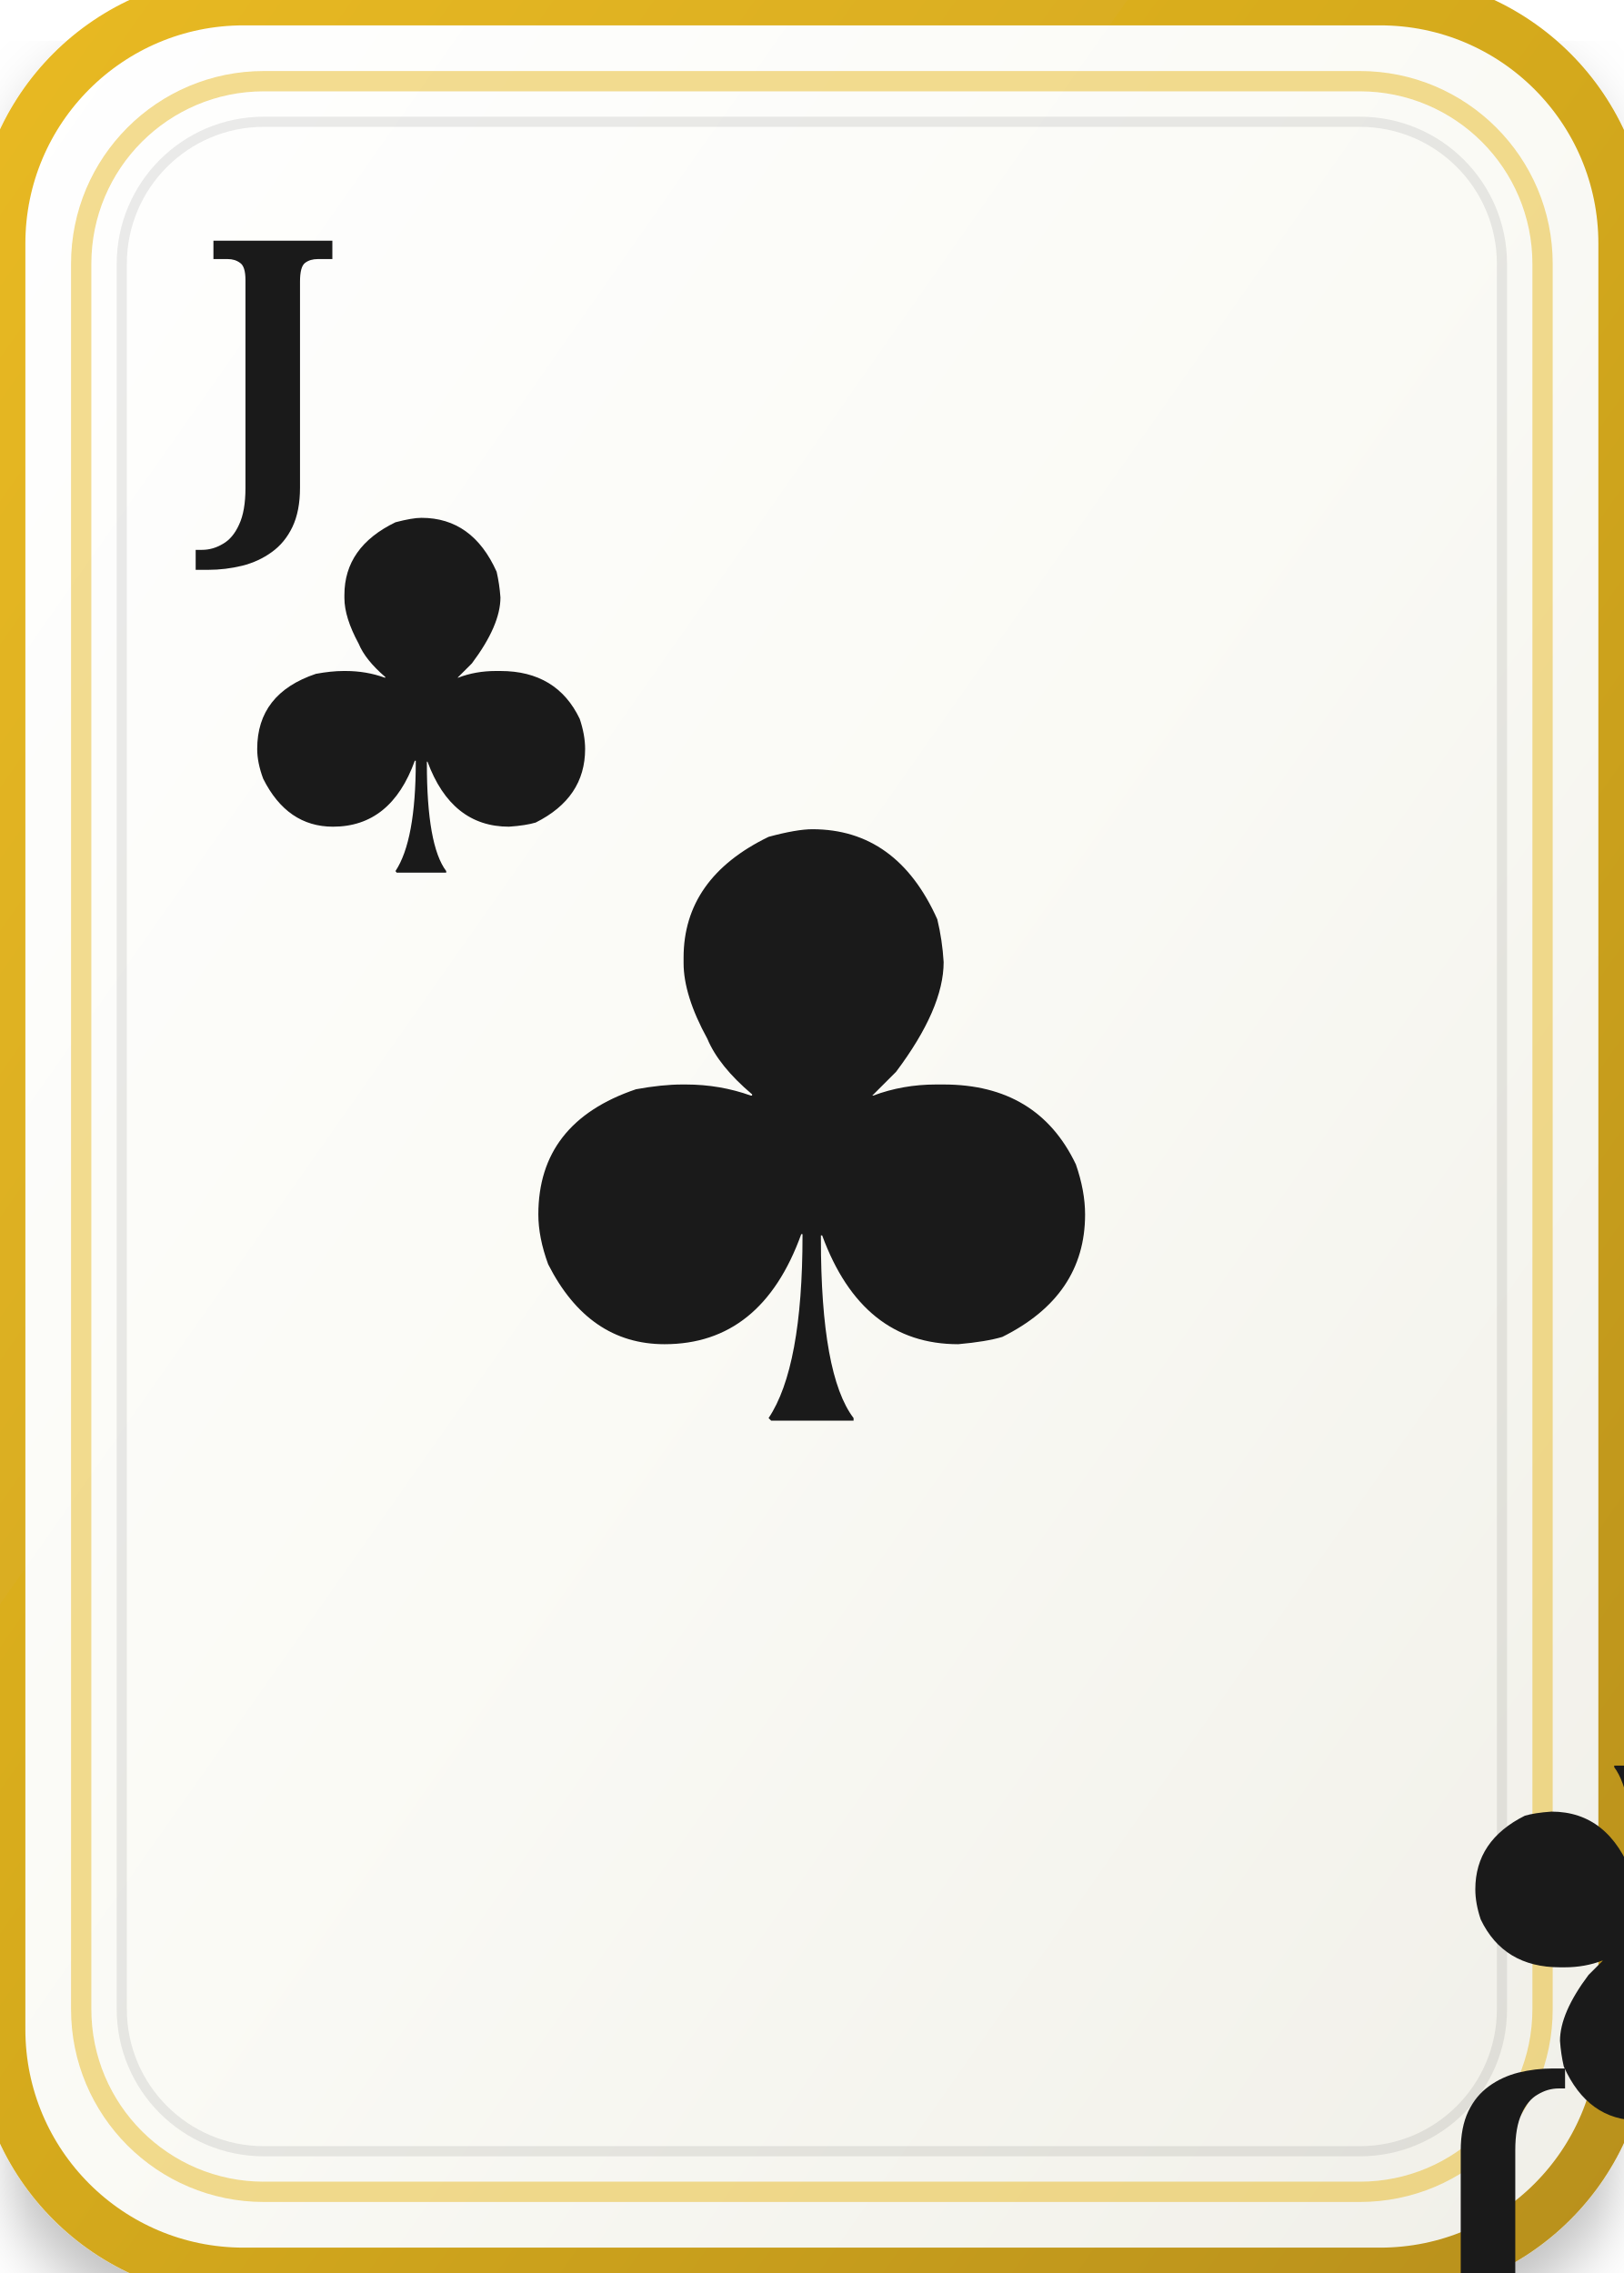
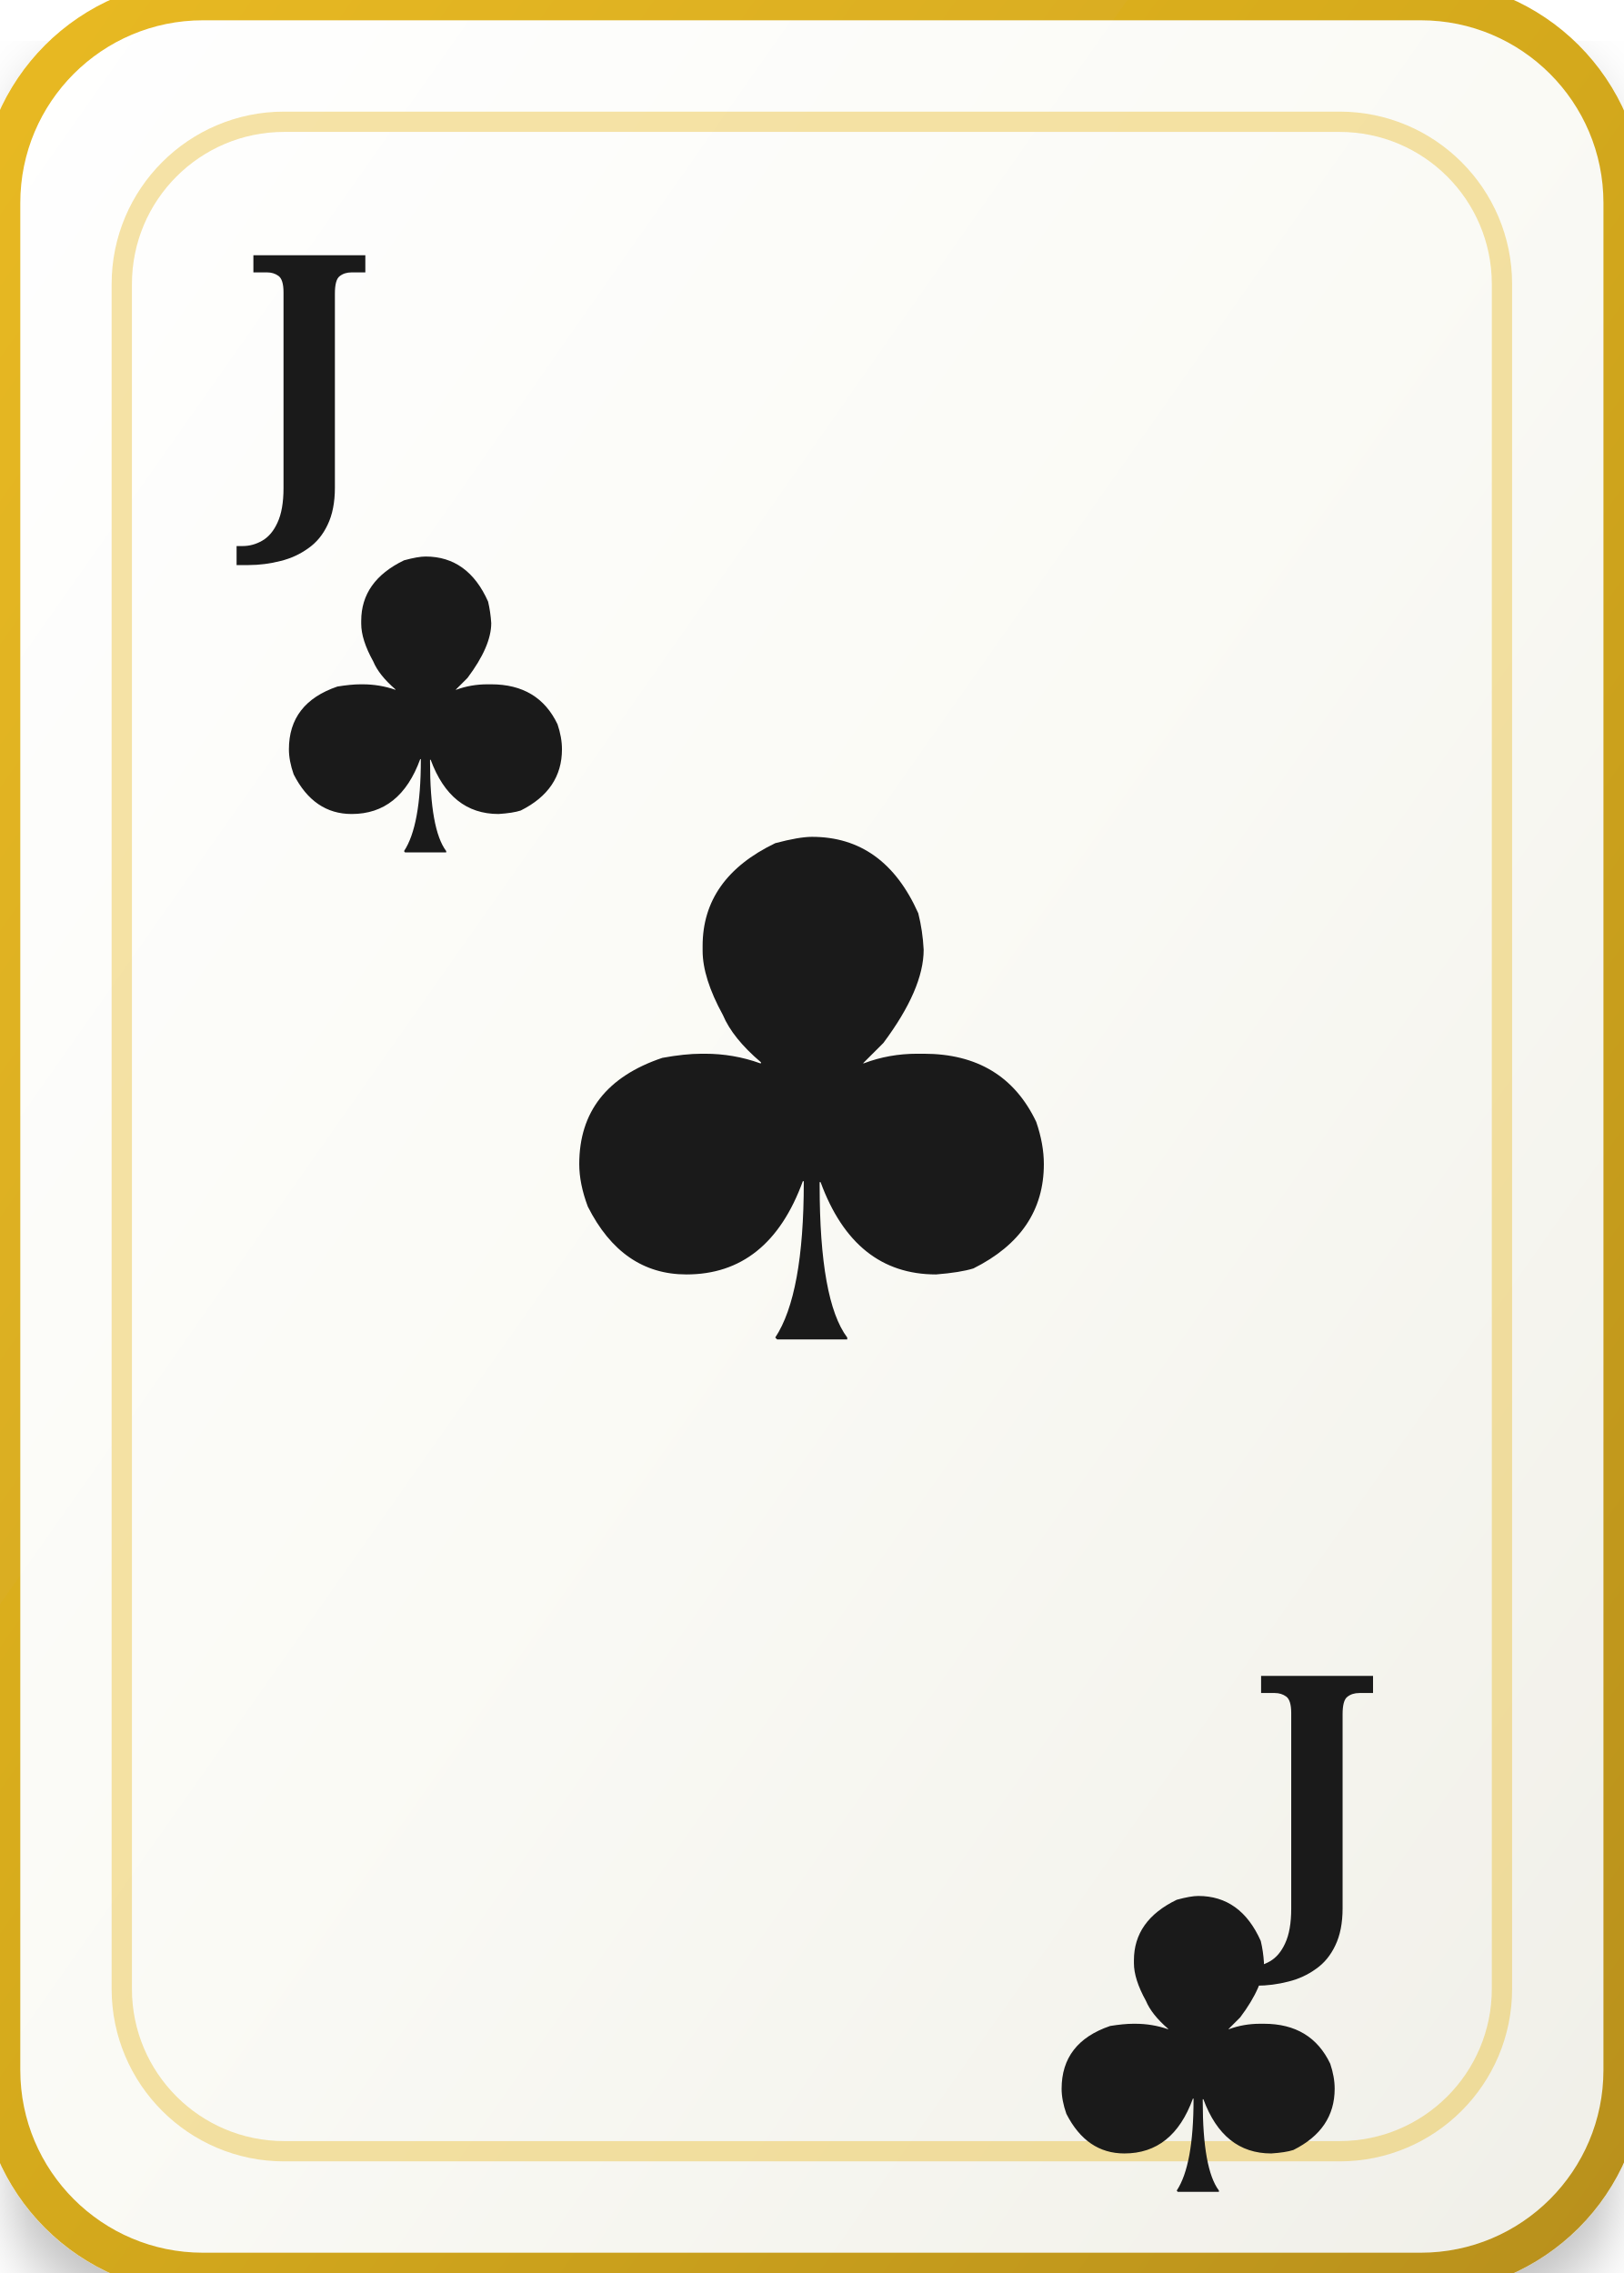
<svg xmlns="http://www.w3.org/2000/svg" viewBox="0 0 80 112" width="80" height="112">
  <defs>
    <linearGradient id="face" x1="0%" y1="0%" x2="100%" y2="100%">
      <stop offset="0%" style="stop-color:#fff" />
      <stop offset="50%" style="stop-color:#fafaf5" />
      <stop offset="100%" style="stop-color:#f0efe8" />
    </linearGradient>
    <linearGradient id="goldEdge" x1="0%" y1="0%" x2="100%" y2="100%">
      <stop offset="0%" style="stop-color:#e8b923" />
      <stop offset="50%" style="stop-color:#d4a91e" />
      <stop offset="100%" style="stop-color:#b8901a" />
    </linearGradient>
    <filter id="shadow" x="-10%" y="-10%" width="120%" height="120%">
      <feDropShadow dx="0" dy="2" stdDeviation="1.5" flood-color="#000" flood-opacity="0.25" />
    </filter>
  </defs>
-   <rect width="80" height="112" rx="12" ry="12" fill="url(#face)" stroke="url(#goldEdge)" stroke-width="2.5" filter="url(#shadow)" />
-   <rect x="4" y="4" width="72" height="104" rx="9" fill="none" stroke="#e8b923" stroke-width="1" opacity="0.5" />
-   <rect x="6" y="6" width="68" height="100" rx="7" fill="none" stroke="rgba(0,0,0,0.08)" stroke-width="0.5" />
-   <text x="10" y="24" font-family="Georgia, serif" font-size="17" font-weight="bold" fill="#1a1a1a">J</text>
-   <text x="10" y="43" font-family="Georgia, serif" font-size="24" fill="#1a1a1a">♣</text>
-   <text x="40" y="70" font-family="Georgia, serif" font-size="40" fill="#1a1a1a" text-anchor="middle" font-weight="bold">♣</text>
-   <text x="70" y="106" font-family="Georgia, serif" font-size="17" font-weight="bold" fill="#1a1a1a" text-anchor="end" transform="rotate(180 70 106)">J</text>
-   <text x="70" y="87" font-family="Georgia, serif" font-size="24" fill="#1a1a1a" text-anchor="end" transform="rotate(180 70 87)">♣</text>
+   <rect width="80" height="112" rx="10" ry="10" fill="url(#face)" stroke="url(#goldEdge)" stroke-width="2" filter="url(#shadow)" />
+   <rect x="6" y="6" width="68" height="100" rx="8" fill="none" stroke="#e8b923" stroke-width="1" opacity="0.4" />
+   <text x="12" y="24" font-family="Georgia, serif" font-size="16" font-weight="bold" fill="#1a1a1a">J</text>
+   <text x="12" y="42" font-family="Georgia, serif" font-size="20" fill="#1a1a1a">♣</text>
+   <text x="40" y="66" font-family="Georgia, serif" font-size="34" fill="#1a1a1a" text-anchor="middle" font-weight="bold">♣</text>
+   <text x="68" y="94" font-family="Georgia, serif" font-size="16" font-weight="bold" fill="#1a1a1a" text-anchor="end">J</text>
+   <text x="68" y="108" font-family="Georgia, serif" font-size="20" fill="#1a1a1a" text-anchor="end">♣</text>
</svg>
